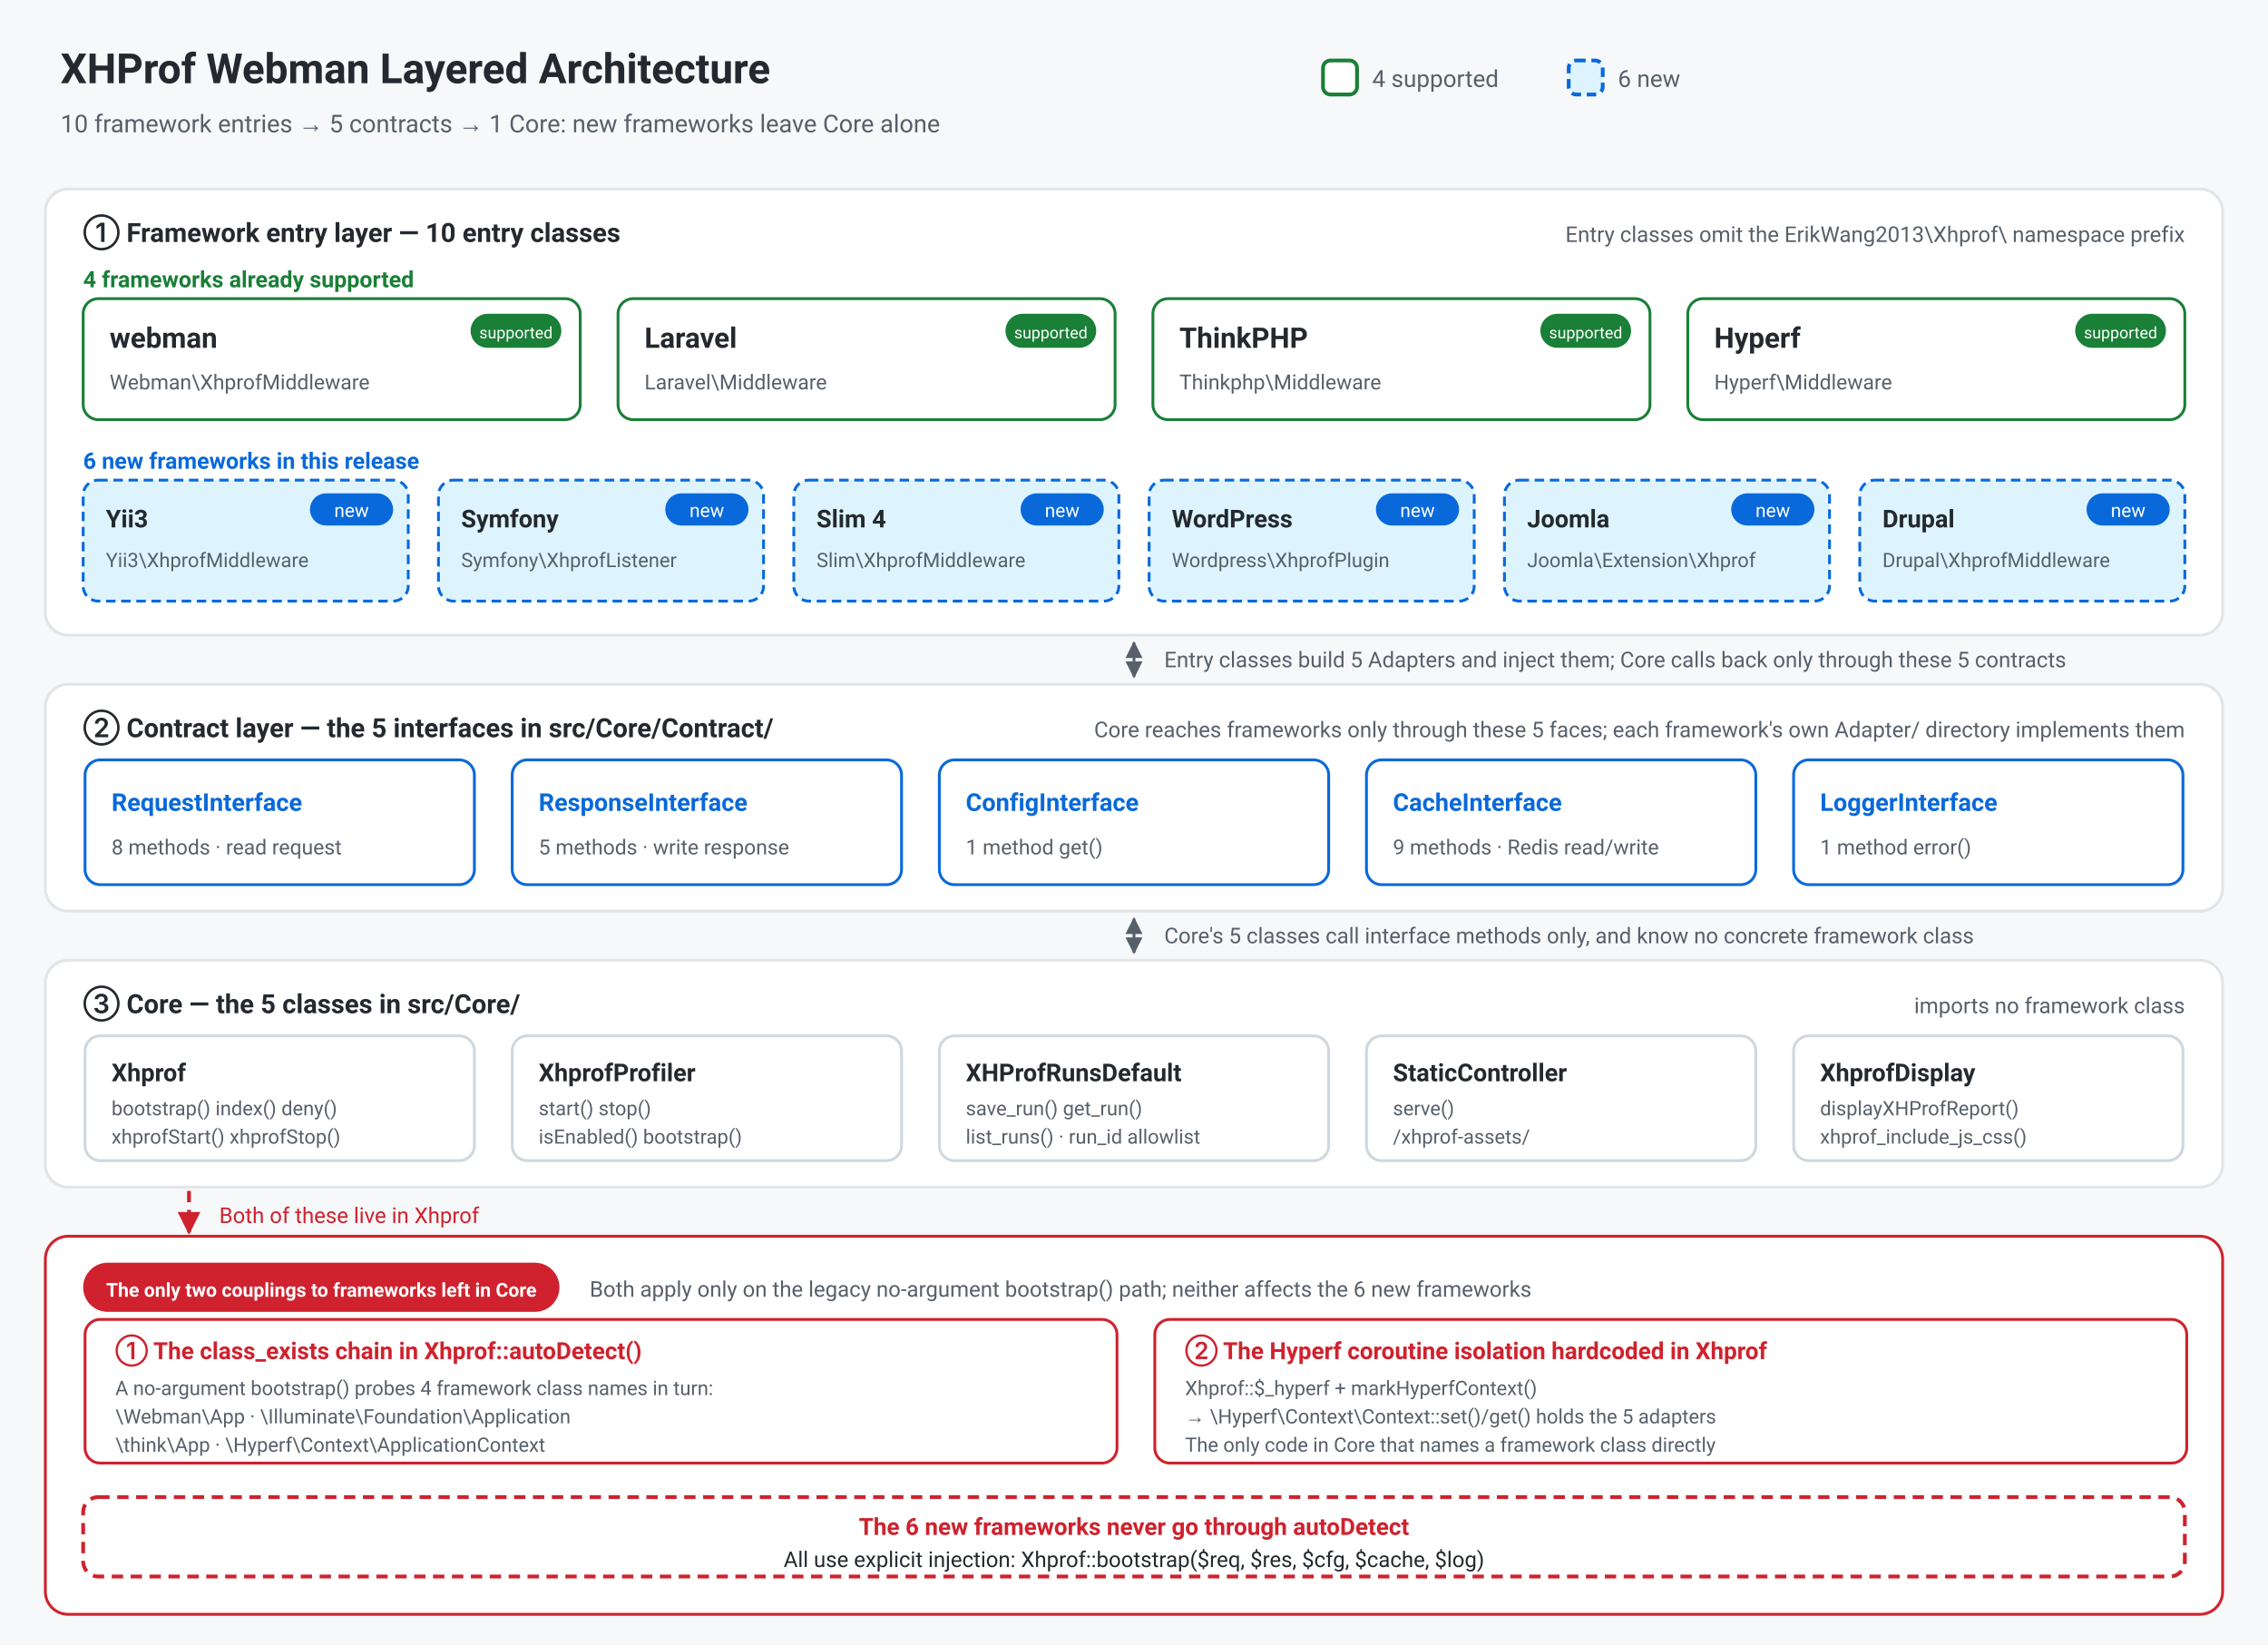
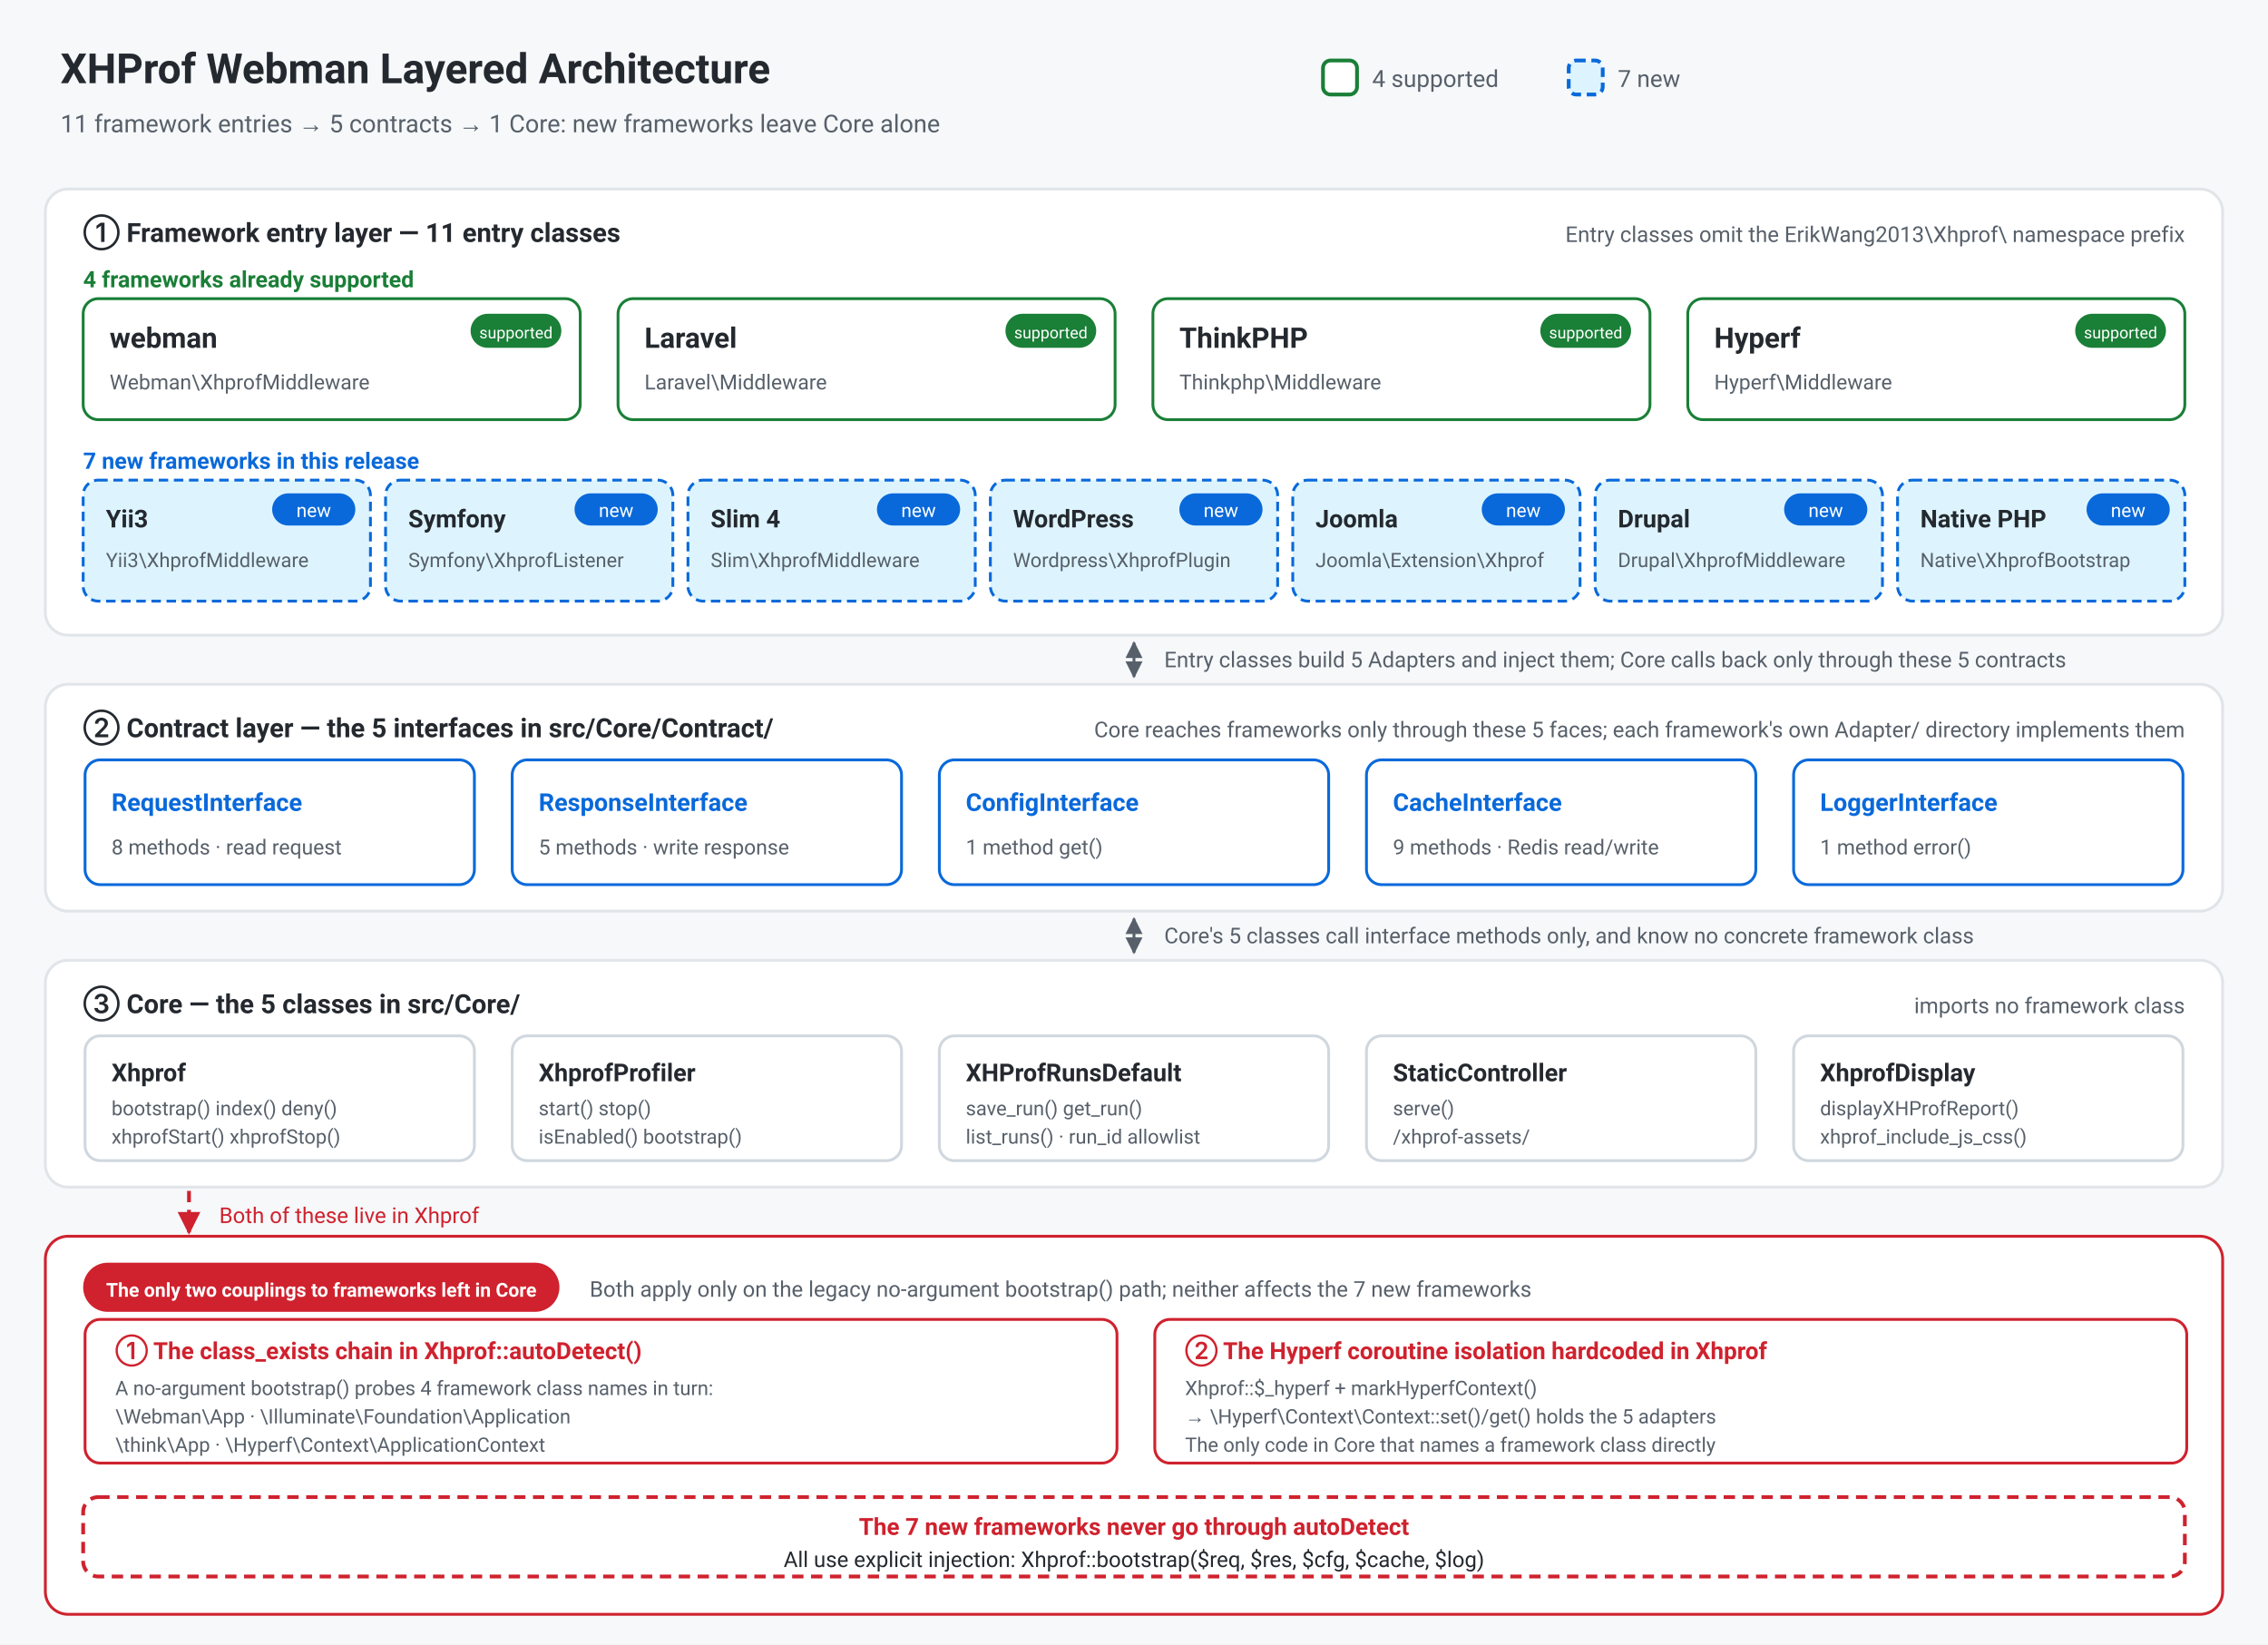
<svg xmlns="http://www.w3.org/2000/svg" viewBox="0 0 1200 870" width="1200" height="870" role="img" font-family="-apple-system, BlinkMacSystemFont, &quot;Segoe UI&quot;, Roboto, &quot;Helvetica Neue&quot;, Arial, &quot;Noto Sans SC&quot;, &quot;PingFang SC&quot;, &quot;Microsoft YaHei&quot;, sans-serif">
  <defs>
    <marker id="arrow" viewBox="0 0 10 10" refX="9" refY="5" markerWidth="6" markerHeight="6" orient="auto-start-reverse">
      <path d="M0,0 L10,5 L0,10 z" fill="#57606a" />
    </marker>
    <marker id="arrow-red" viewBox="0 0 10 10" refX="9" refY="5" markerWidth="6" markerHeight="6" orient="auto-start-reverse">
      <path d="M0,0 L10,5 L0,10 z" fill="#cf222e" />
    </marker>
  </defs>
  <rect x="0" y="0" width="1200" height="870" fill="#f6f8fa" />
  <text x="32" y="44" font-size="22" font-weight="700" fill="#24292f">XHProf Webman Layered Architecture</text>
-   <text x="32" y="70" font-size="13" fill="#57606a">10 framework entries → 5 contracts → 1 Core: new frameworks leave Core alone</text>
+   <text x="32" y="70" font-size="13" fill="#57606a">11 framework entries → 5 contracts → 1 Core: new frameworks leave Core alone</text>
  <rect x="700" y="32" width="18" height="18" rx="4" fill="#ffffff" stroke="#1a7f37" stroke-width="2" />
  <text x="726" y="46" font-size="12.5" fill="#57606a">4 supported</text>
  <rect x="830" y="32" width="18" height="18" rx="4" fill="#ddf4ff" stroke="#0969da" stroke-width="2" stroke-dasharray="5 3" />
-   <text x="856" y="46" font-size="12.5" fill="#57606a">6 new</text>
+   <text x="856" y="46" font-size="12.5" fill="#57606a">7 new</text>
  <rect x="24" y="100" width="1152" height="236" rx="12" fill="#ffffff" stroke="#e1e4e8" stroke-width="1.5" />
-   <text x="44" y="128" font-size="14" font-weight="600" fill="#24292f">① Framework entry layer — 10 entry classes</text>
+   <text x="44" y="128" font-size="14" font-weight="600" fill="#24292f">① Framework entry layer — 11 entry classes</text>
  <text x="1156" y="128" font-size="11.5" fill="#57606a" text-anchor="end">Entry classes omit the ErikWang2013\Xhprof\ namespace prefix</text>
  <text x="44" y="152" font-size="12" font-weight="600" fill="#1a7f37">4 frameworks already supported</text>
  <rect x="44" y="158" width="263" height="64" rx="8" fill="#ffffff" stroke="#1a7f37" stroke-width="1.5" />
  <text x="58" y="184" font-size="15" font-weight="600" fill="#24292f">webman</text>
  <text x="58" y="206" font-size="11" fill="#57606a">Webman\XhprofMiddleware</text>
  <rect x="249" y="166" width="48" height="18" rx="9" fill="#1a7f37" />
  <text x="273" y="179" font-size="8.54" fill="#ffffff" text-anchor="middle">supported</text>
  <rect x="327" y="158" width="263" height="64" rx="8" fill="#ffffff" stroke="#1a7f37" stroke-width="1.5" />
  <text x="341" y="184" font-size="15" font-weight="600" fill="#24292f">Laravel</text>
  <text x="341" y="206" font-size="11" fill="#57606a">Laravel\Middleware</text>
  <rect x="532" y="166" width="48" height="18" rx="9" fill="#1a7f37" />
  <text x="556" y="179" font-size="8.54" fill="#ffffff" text-anchor="middle">supported</text>
  <rect x="610" y="158" width="263" height="64" rx="8" fill="#ffffff" stroke="#1a7f37" stroke-width="1.5" />
  <text x="624" y="184" font-size="15" font-weight="600" fill="#24292f">ThinkPHP</text>
  <text x="624" y="206" font-size="11" fill="#57606a">Thinkphp\Middleware</text>
  <rect x="815" y="166" width="48" height="18" rx="9" fill="#1a7f37" />
  <text x="839" y="179" font-size="8.54" fill="#ffffff" text-anchor="middle">supported</text>
  <rect x="893" y="158" width="263" height="64" rx="8" fill="#ffffff" stroke="#1a7f37" stroke-width="1.5" />
  <text x="907" y="184" font-size="15" font-weight="600" fill="#24292f">Hyperf</text>
  <text x="907" y="206" font-size="11" fill="#57606a">Hyperf\Middleware</text>
  <rect x="1098" y="166" width="48" height="18" rx="9" fill="#1a7f37" />
  <text x="1122" y="179" font-size="8.54" fill="#ffffff" text-anchor="middle">supported</text>
-   <text x="44" y="248" font-size="12" font-weight="600" fill="#0969da">6 new frameworks in this release</text>
-   <rect x="44" y="254" width="172" height="64" rx="8" fill="#ddf4ff" stroke="#0969da" stroke-width="1.5" stroke-dasharray="5 3" />
+   <text x="44" y="248" font-size="12" font-weight="600" fill="#0969da">7 new frameworks in this release</text>
+   <rect x="44" y="254" width="152" height="64" rx="8" fill="#ddf4ff" stroke="#0969da" stroke-width="1.5" stroke-dasharray="5 3" />
  <text x="56" y="279" font-size="13" font-weight="600" fill="#24292f">Yii3</text>
  <text x="56" y="300" font-size="10.5" fill="#57606a">Yii3\XhprofMiddleware</text>
-   <rect x="164" y="261" width="44" height="17" rx="8.5" fill="#0969da" />
-   <text x="186" y="273.5" font-size="10" fill="#ffffff" text-anchor="middle">new</text>
-   <rect x="232" y="254" width="172" height="64" rx="8" fill="#ddf4ff" stroke="#0969da" stroke-width="1.5" stroke-dasharray="5 3" />
-   <text x="244" y="279" font-size="13" font-weight="600" fill="#24292f">Symfony</text>
-   <text x="244" y="300" font-size="10.5" fill="#57606a">Symfony\XhprofListener</text>
-   <rect x="352" y="261" width="44" height="17" rx="8.5" fill="#0969da" />
-   <text x="374" y="273.5" font-size="10" fill="#ffffff" text-anchor="middle">new</text>
-   <rect x="420" y="254" width="172" height="64" rx="8" fill="#ddf4ff" stroke="#0969da" stroke-width="1.5" stroke-dasharray="5 3" />
-   <text x="432" y="279" font-size="13" font-weight="600" fill="#24292f">Slim 4</text>
-   <text x="432" y="300" font-size="10.5" fill="#57606a">Slim\XhprofMiddleware</text>
-   <rect x="540" y="261" width="44" height="17" rx="8.5" fill="#0969da" />
-   <text x="562" y="273.5" font-size="10" fill="#ffffff" text-anchor="middle">new</text>
-   <rect x="608" y="254" width="172" height="64" rx="8" fill="#ddf4ff" stroke="#0969da" stroke-width="1.5" stroke-dasharray="5 3" />
-   <text x="620" y="279" font-size="13" font-weight="600" fill="#24292f">WordPress</text>
-   <text x="620" y="300" font-size="10.5" fill="#57606a">Wordpress\XhprofPlugin</text>
-   <rect x="728" y="261" width="44" height="17" rx="8.5" fill="#0969da" />
-   <text x="750" y="273.5" font-size="10" fill="#ffffff" text-anchor="middle">new</text>
-   <rect x="796" y="254" width="172" height="64" rx="8" fill="#ddf4ff" stroke="#0969da" stroke-width="1.5" stroke-dasharray="5 3" />
-   <text x="808" y="279" font-size="13" font-weight="600" fill="#24292f">Joomla</text>
-   <text x="808" y="300" font-size="10.5" fill="#57606a">Joomla\Extension\Xhprof</text>
-   <rect x="916" y="261" width="44" height="17" rx="8.5" fill="#0969da" />
-   <text x="938" y="273.5" font-size="10" fill="#ffffff" text-anchor="middle">new</text>
-   <rect x="984" y="254" width="172" height="64" rx="8" fill="#ddf4ff" stroke="#0969da" stroke-width="1.5" stroke-dasharray="5 3" />
-   <text x="996" y="279" font-size="13" font-weight="600" fill="#24292f">Drupal</text>
-   <text x="996" y="300" font-size="10.5" fill="#57606a">Drupal\XhprofMiddleware</text>
-   <rect x="1104" y="261" width="44" height="17" rx="8.5" fill="#0969da" />
-   <text x="1126" y="273.5" font-size="10" fill="#ffffff" text-anchor="middle">new</text>
+   <rect x="144" y="261" width="44" height="17" rx="8.5" fill="#0969da" />
+   <text x="166" y="273.5" font-size="10" fill="#ffffff" text-anchor="middle">new</text>
+   <rect x="204" y="254" width="152" height="64" rx="8" fill="#ddf4ff" stroke="#0969da" stroke-width="1.5" stroke-dasharray="5 3" />
+   <text x="216" y="279" font-size="13" font-weight="600" fill="#24292f">Symfony</text>
+   <text x="216" y="300" font-size="10.5" fill="#57606a">Symfony\XhprofListener</text>
+   <rect x="304" y="261" width="44" height="17" rx="8.5" fill="#0969da" />
+   <text x="326" y="273.5" font-size="10" fill="#ffffff" text-anchor="middle">new</text>
+   <rect x="364" y="254" width="152" height="64" rx="8" fill="#ddf4ff" stroke="#0969da" stroke-width="1.5" stroke-dasharray="5 3" />
+   <text x="376" y="279" font-size="13" font-weight="600" fill="#24292f">Slim 4</text>
+   <text x="376" y="300" font-size="10.5" fill="#57606a">Slim\XhprofMiddleware</text>
+   <rect x="464" y="261" width="44" height="17" rx="8.5" fill="#0969da" />
+   <text x="486" y="273.5" font-size="10" fill="#ffffff" text-anchor="middle">new</text>
+   <rect x="524" y="254" width="152" height="64" rx="8" fill="#ddf4ff" stroke="#0969da" stroke-width="1.5" stroke-dasharray="5 3" />
+   <text x="536" y="279" font-size="13" font-weight="600" fill="#24292f">WordPress</text>
+   <text x="536" y="300" font-size="10.5" fill="#57606a">Wordpress\XhprofPlugin</text>
+   <rect x="624" y="261" width="44" height="17" rx="8.5" fill="#0969da" />
+   <text x="646" y="273.5" font-size="10" fill="#ffffff" text-anchor="middle">new</text>
+   <rect x="684" y="254" width="152" height="64" rx="8" fill="#ddf4ff" stroke="#0969da" stroke-width="1.5" stroke-dasharray="5 3" />
+   <text x="696" y="279" font-size="13" font-weight="600" fill="#24292f">Joomla</text>
+   <text x="696" y="300" font-size="10.5" fill="#57606a">Joomla\Extension\Xhprof</text>
+   <rect x="784" y="261" width="44" height="17" rx="8.5" fill="#0969da" />
+   <text x="806" y="273.5" font-size="10" fill="#ffffff" text-anchor="middle">new</text>
+   <rect x="844" y="254" width="152" height="64" rx="8" fill="#ddf4ff" stroke="#0969da" stroke-width="1.5" stroke-dasharray="5 3" />
+   <text x="856" y="279" font-size="13" font-weight="600" fill="#24292f">Drupal</text>
+   <text x="856" y="300" font-size="10.5" fill="#57606a">Drupal\XhprofMiddleware</text>
+   <rect x="944" y="261" width="44" height="17" rx="8.5" fill="#0969da" />
+   <text x="966" y="273.5" font-size="10" fill="#ffffff" text-anchor="middle">new</text>
  <line x1="600" y1="340" x2="600" y2="358" stroke="#57606a" stroke-width="1.5" marker-start="url(#arrow)" marker-end="url(#arrow)" />
  <text x="616" y="353" font-size="11.5" fill="#57606a">Entry classes build 5 Adapters and inject them; Core calls back only through these 5 contracts</text>
  <rect x="24" y="362" width="1152" height="120" rx="12" fill="#ffffff" stroke="#e1e4e8" stroke-width="1.5" />
  <text x="44" y="390" font-size="14" font-weight="600" fill="#24292f">② Contract layer — the 5 interfaces in src/Core/Contract/</text>
  <text x="1156" y="390" font-size="11.5" fill="#57606a" text-anchor="end">Core reaches frameworks only through these 5 faces; each framework's own Adapter/ directory implements them</text>
  <rect x="45" y="402" width="206" height="66" rx="8" fill="#ffffff" stroke="#0969da" stroke-width="1.5" />
  <text x="59" y="429" font-size="13" font-weight="600" fill="#0969da">RequestInterface</text>
  <text x="59" y="452" font-size="11" fill="#57606a">8 methods · read request</text>
  <rect x="271" y="402" width="206" height="66" rx="8" fill="#ffffff" stroke="#0969da" stroke-width="1.5" />
  <text x="285" y="429" font-size="13" font-weight="600" fill="#0969da">ResponseInterface</text>
  <text x="285" y="452" font-size="11" fill="#57606a">5 methods · write response</text>
  <rect x="497" y="402" width="206" height="66" rx="8" fill="#ffffff" stroke="#0969da" stroke-width="1.5" />
  <text x="511" y="429" font-size="13" font-weight="600" fill="#0969da">ConfigInterface</text>
  <text x="511" y="452" font-size="11" fill="#57606a">1 method get()</text>
  <rect x="723" y="402" width="206" height="66" rx="8" fill="#ffffff" stroke="#0969da" stroke-width="1.5" />
  <text x="737" y="429" font-size="13" font-weight="600" fill="#0969da">CacheInterface</text>
  <text x="737" y="452" font-size="11" fill="#57606a">9 methods · Redis read/write</text>
  <rect x="949" y="402" width="206" height="66" rx="8" fill="#ffffff" stroke="#0969da" stroke-width="1.5" />
  <text x="963" y="429" font-size="13" font-weight="600" fill="#0969da">LoggerInterface</text>
  <text x="963" y="452" font-size="11" fill="#57606a">1 method error()</text>
  <line x1="600" y1="486" x2="600" y2="504" stroke="#57606a" stroke-width="1.5" marker-start="url(#arrow)" marker-end="url(#arrow)" />
  <text x="616" y="499" font-size="11.5" fill="#57606a">Core's 5 classes call interface methods only, and know no concrete framework class</text>
  <rect x="24" y="508" width="1152" height="120" rx="12" fill="#ffffff" stroke="#e1e4e8" stroke-width="1.5" />
  <text x="44" y="536" font-size="14" font-weight="600" fill="#24292f">③ Core — the 5 classes in src/Core/</text>
  <text x="1156" y="536" font-size="11.5" fill="#57606a" text-anchor="end">imports no framework class</text>
  <rect x="45" y="548" width="206" height="66" rx="8" fill="#ffffff" stroke="#d0d7de" stroke-width="1.5" />
  <text x="59" y="572" font-size="13" font-weight="600" fill="#24292f">Xhprof</text>
  <text x="59" y="590" font-size="10.5" fill="#57606a">bootstrap() index() deny()</text>
  <text x="59" y="605" font-size="10.5" fill="#57606a">xhprofStart() xhprofStop()</text>
  <rect x="271" y="548" width="206" height="66" rx="8" fill="#ffffff" stroke="#d0d7de" stroke-width="1.5" />
  <text x="285" y="572" font-size="13" font-weight="600" fill="#24292f">XhprofProfiler</text>
  <text x="285" y="590" font-size="10.5" fill="#57606a">start() stop()</text>
  <text x="285" y="605" font-size="10.5" fill="#57606a">isEnabled() bootstrap()</text>
  <rect x="497" y="548" width="206" height="66" rx="8" fill="#ffffff" stroke="#d0d7de" stroke-width="1.5" />
  <text x="511" y="572" font-size="13" font-weight="600" fill="#24292f">XHProfRunsDefault</text>
  <text x="511" y="590" font-size="10.5" fill="#57606a">save_run() get_run()</text>
  <text x="511" y="605" font-size="10.5" fill="#57606a">list_runs() · run_id allowlist</text>
  <rect x="723" y="548" width="206" height="66" rx="8" fill="#ffffff" stroke="#d0d7de" stroke-width="1.5" />
  <text x="737" y="572" font-size="13" font-weight="600" fill="#24292f">StaticController</text>
  <text x="737" y="590" font-size="10.5" fill="#57606a">serve()</text>
  <text x="737" y="605" font-size="10.5" fill="#57606a">/xhprof-assets/</text>
  <rect x="949" y="548" width="206" height="66" rx="8" fill="#ffffff" stroke="#d0d7de" stroke-width="1.5" />
  <text x="963" y="572" font-size="13" font-weight="600" fill="#24292f">XhprofDisplay</text>
  <text x="963" y="590" font-size="10.5" fill="#57606a">displayXHProfReport()</text>
  <text x="963" y="605" font-size="10.5" fill="#57606a">xhprof_include_js_css()</text>
  <line x1="100" y1="630" x2="100" y2="652" stroke="#cf222e" stroke-width="2" stroke-dasharray="6 4" marker-end="url(#arrow-red)" />
  <text x="116" y="647" font-size="11.5" fill="#cf222e">Both of these live in Xhprof</text>
  <rect x="24" y="654" width="1152" height="200" rx="12" fill="#ffffff" stroke="#cf222e" stroke-width="1.5" />
  <rect x="44" y="668" width="252" height="26" rx="13" fill="#cf222e" />
  <text x="170" y="686" font-size="10.2" font-weight="600" fill="#ffffff" text-anchor="middle">The only two couplings to frameworks left in Core</text>
-   <text x="312" y="686" font-size="11.5" fill="#57606a">Both apply only on the legacy no-argument bootstrap() path; neither affects the 6 new frameworks</text>
+   <text x="312" y="686" font-size="11.5" fill="#57606a">Both apply only on the legacy no-argument bootstrap() path; neither affects the 7 new frameworks</text>
  <rect x="45" y="698" width="546" height="76" rx="8" fill="#ffffff" stroke="#cf222e" stroke-width="1.5" />
  <text x="61" y="719" font-size="12.5" font-weight="600" fill="#cf222e">① The class_exists chain in Xhprof::autoDetect()</text>
  <text x="61" y="738" font-size="10.5" fill="#57606a">A no-argument bootstrap() probes 4 framework class names in turn:</text>
  <text x="61" y="753" font-size="10.5" fill="#57606a">\Webman\App · \Illuminate\Foundation\Application</text>
  <text x="61" y="768" font-size="10.5" fill="#57606a">\think\App · \Hyperf\Context\ApplicationContext</text>
  <rect x="611" y="698" width="546" height="76" rx="8" fill="#ffffff" stroke="#cf222e" stroke-width="1.5" />
  <text x="627" y="719" font-size="12.5" font-weight="600" fill="#cf222e">② The Hyperf coroutine isolation hardcoded in Xhprof</text>
  <text x="627" y="738" font-size="10.5" fill="#57606a">Xhprof::$_hyperf + markHyperfContext()</text>
  <text x="627" y="753" font-size="10.5" fill="#57606a">→ \Hyperf\Context\Context::set()/get() holds the 5 adapters</text>
  <text x="627" y="768" font-size="10.5" fill="#57606a">The only code in Core that names a framework class directly</text>
  <rect x="44" y="792" width="1112" height="42" rx="8" fill="#ffffff" stroke="#cf222e" stroke-width="2" stroke-dasharray="6 4" />
-   <text x="600" y="812" font-size="12.5" font-weight="600" fill="#cf222e" text-anchor="middle">The 6 new frameworks never go through autoDetect</text>
+   <text x="600" y="812" font-size="12.5" font-weight="600" fill="#cf222e" text-anchor="middle">The 7 new frameworks never go through autoDetect</text>
  <text x="600" y="829" font-size="11.5" fill="#24292f" text-anchor="middle">All use explicit injection: Xhprof::bootstrap($req, $res, $cfg, $cache, $log)</text>
+   <rect x="1004" y="254" width="152" height="64" rx="8" fill="#ddf4ff" stroke="#0969da" stroke-width="1.5" stroke-dasharray="5 3" />
+   <text x="1016" y="279" font-size="13" font-weight="600" fill="#24292f">Native PHP</text>
+   <text x="1016" y="300" font-size="10.5" fill="#57606a">Native\XhprofBootstrap</text>
+   <rect x="1104" y="261" width="44" height="17" rx="8.5" fill="#0969da" />
+   <text x="1126" y="273.5" font-size="10" fill="#ffffff" text-anchor="middle">new</text>
</svg>
